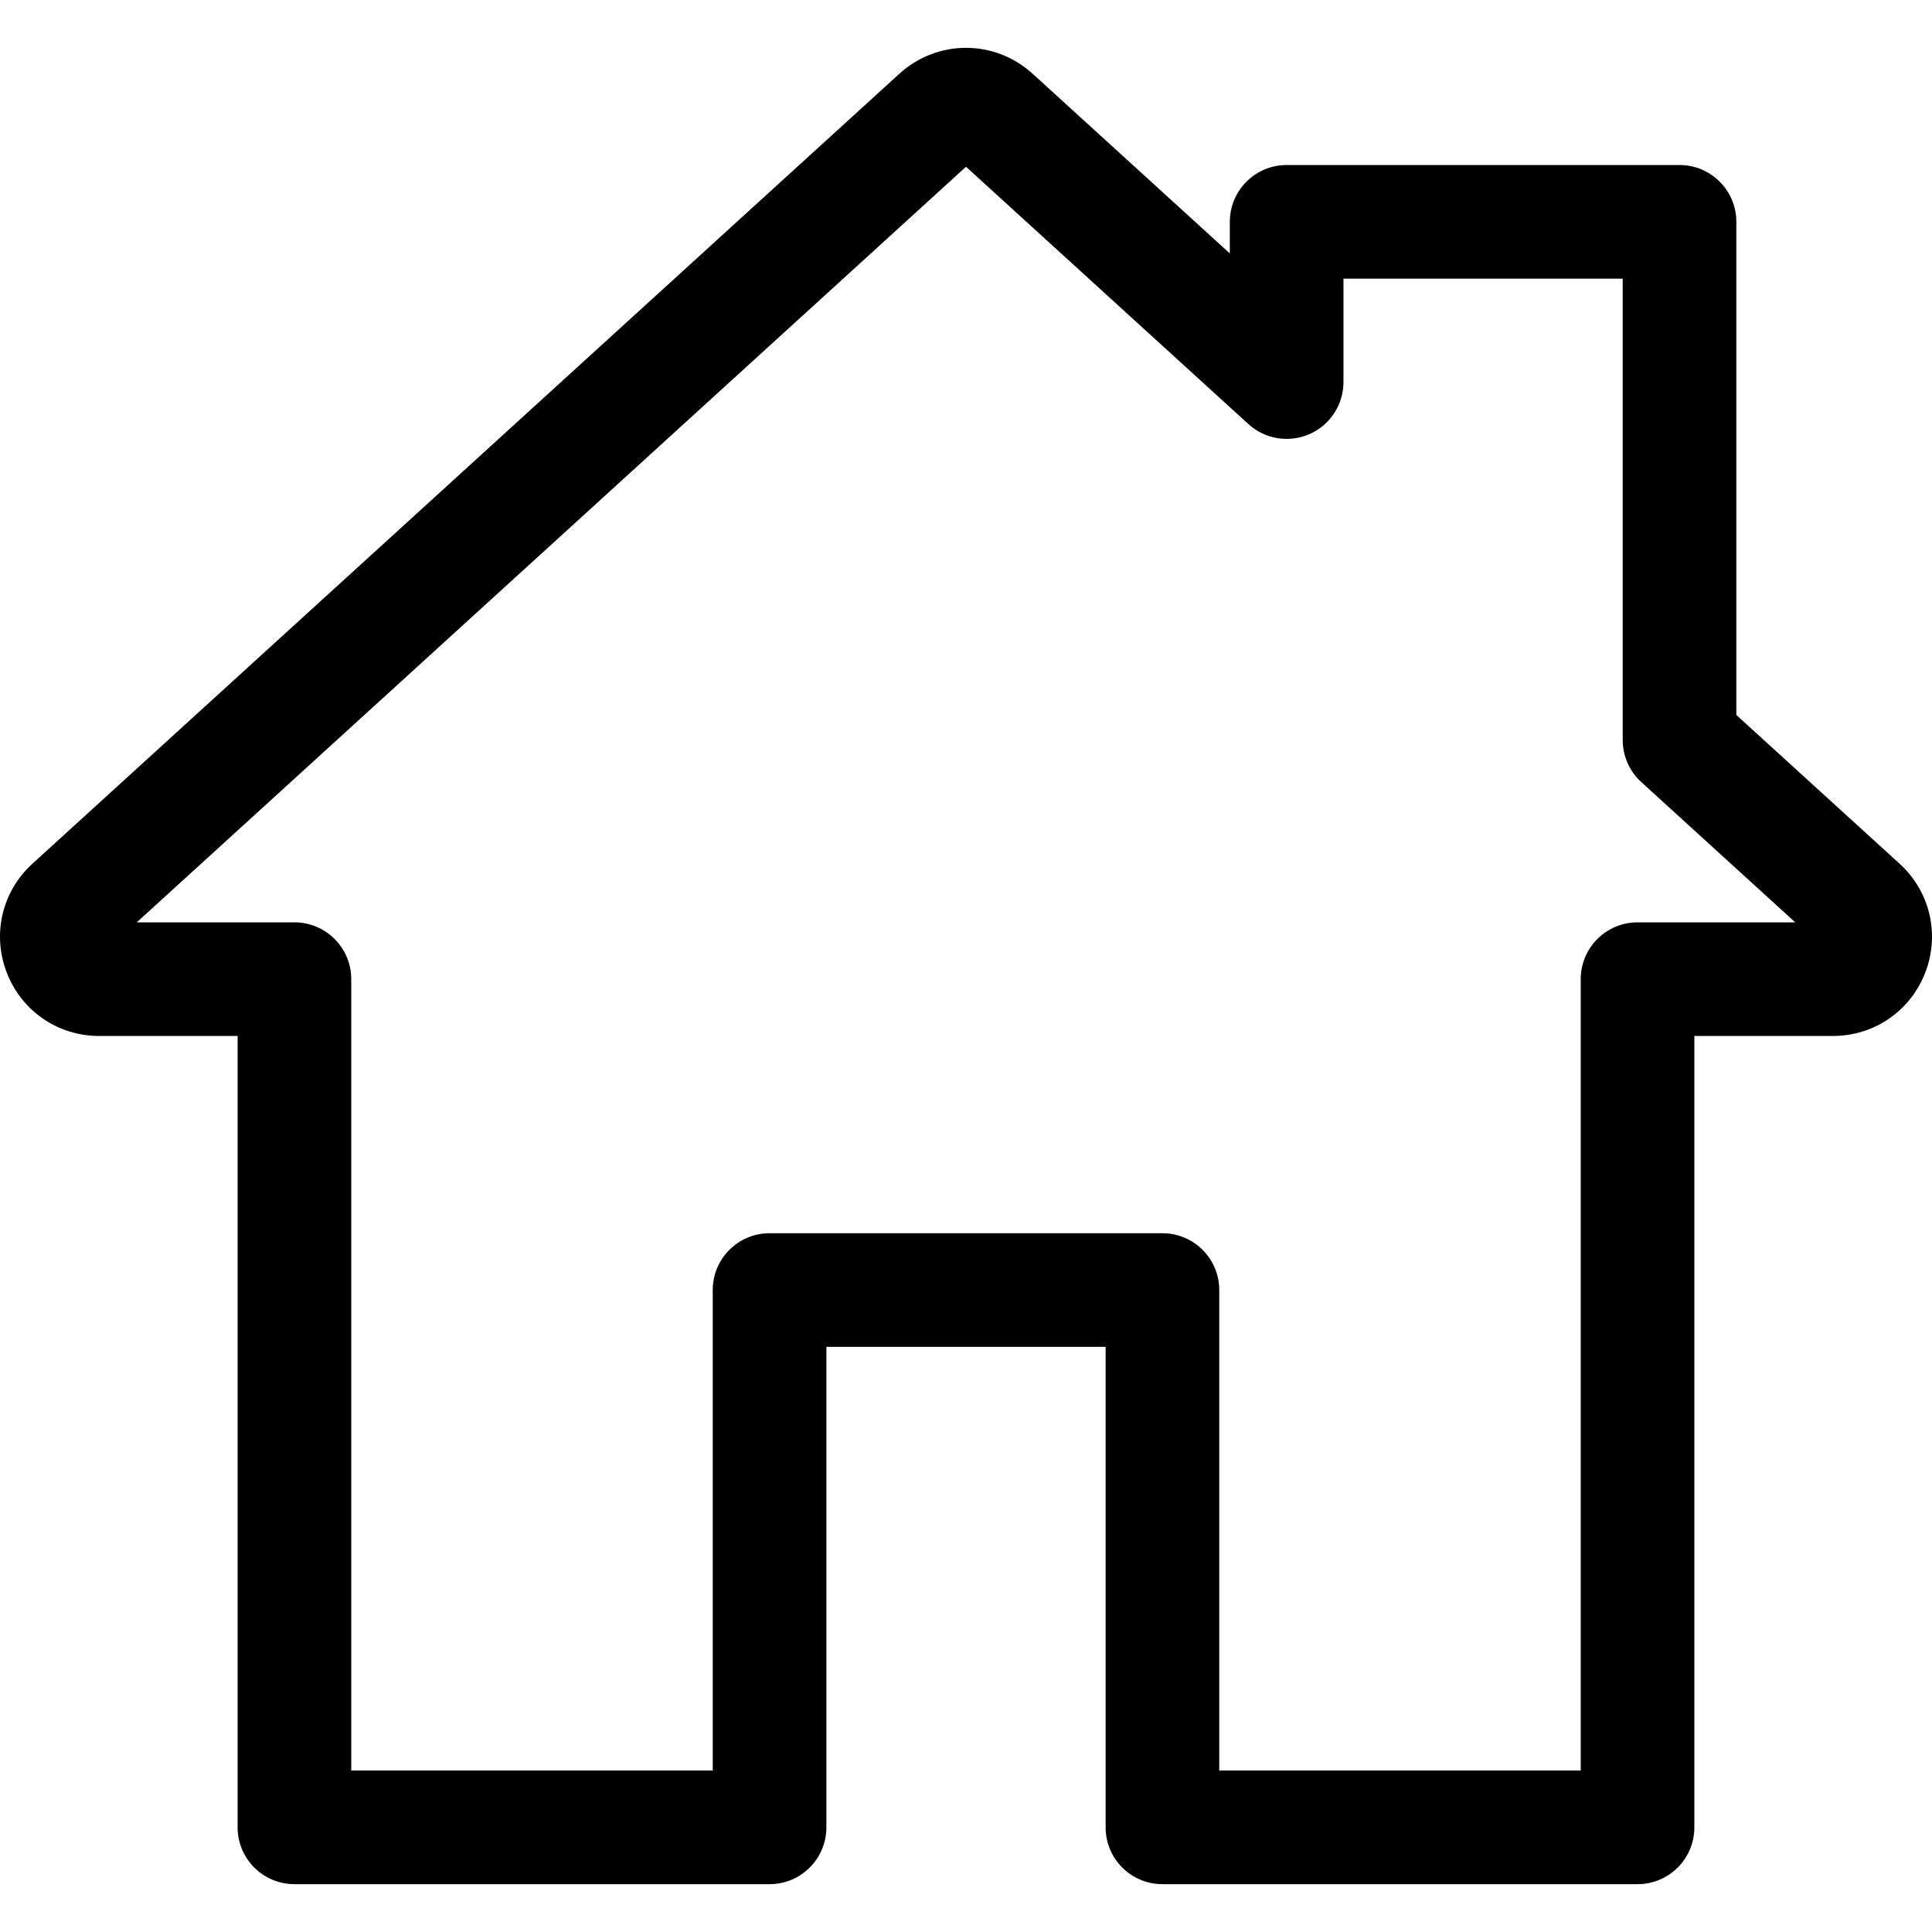
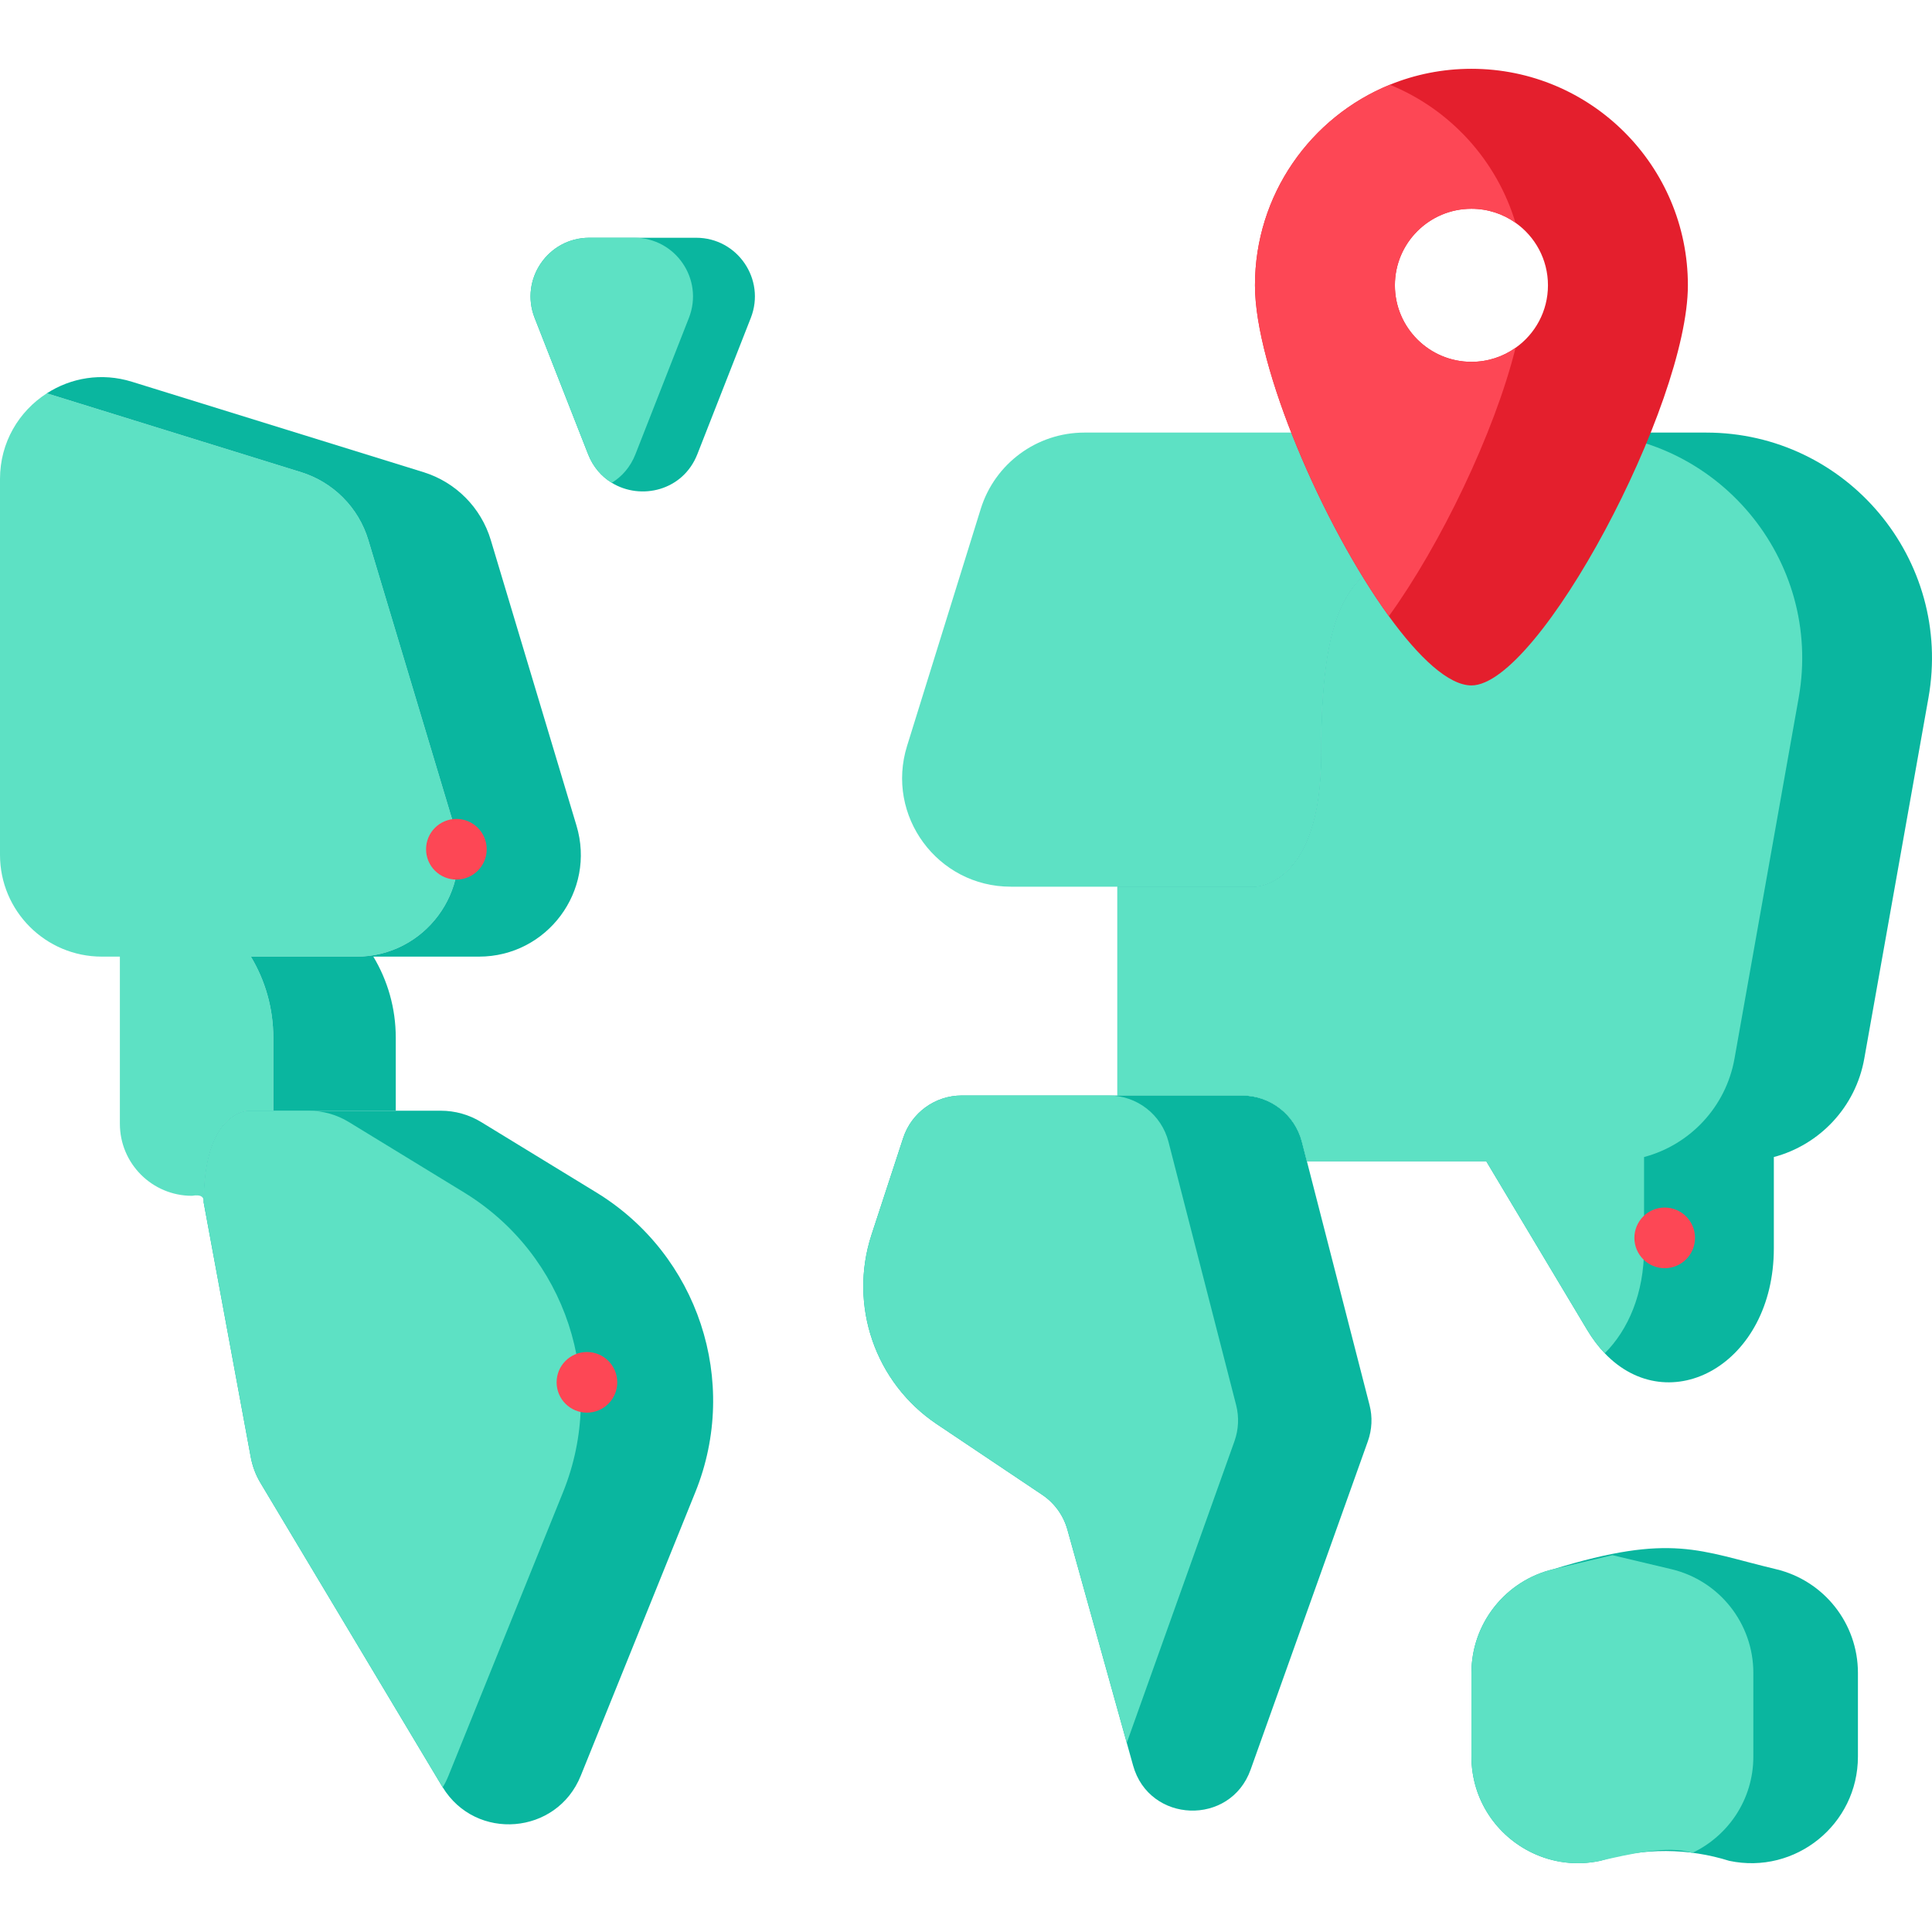
- <svg xmlns="http://www.w3.org/2000/svg" version="1.1" id="Capa_1" x="0px" y="0px" viewBox="0 0 512 512" style="enable-background:new 0 0 512 512;" xml:space="preserve">
+ <svg xmlns="http://www.w3.org/2000/svg" id="Capa_1" enable-background="new 0 0 490 490" height="512" viewBox="0 0 490 490" width="512">
  <g>
-     <g>
-       <path d="M503.401,228.884l-43.253-39.411V58.79c0-8.315-6.741-15.057-15.057-15.057H340.976c-8.315,0-15.057,6.741-15.057,15.057    v8.374l-52.236-47.597c-10.083-9.189-25.288-9.188-35.367-0.001L8.598,228.885c-8.076,7.36-10.745,18.7-6.799,28.889    c3.947,10.189,13.557,16.772,24.484,16.772h36.689v209.721c0,8.315,6.741,15.057,15.057,15.057h125.913    c8.315,0,15.057-6.741,15.057-15.057V356.931H293v127.337c0,8.315,6.741,15.057,15.057,15.057h125.908    c8.315,0,15.057-6.741,15.056-15.057V274.547h36.697c10.926,0,20.537-6.584,24.484-16.772    C514.147,247.585,511.479,236.245,503.401,228.884z M433.965,244.433c-8.315,0-15.057,6.741-15.057,15.057v209.721h-95.793    V341.874c0-8.315-6.742-15.057-15.057-15.057H203.942c-8.315,0-15.057,6.741-15.057,15.057v127.337h-95.8V259.49    c0-8.315-6.741-15.057-15.057-15.057H36.245l219.756-200.24l74.836,68.191c4.408,4.016,10.771,5.051,16.224,2.644    c5.454-2.41,8.973-7.812,8.973-13.774V73.847h74.002v122.276c0,4.237,1.784,8.276,4.916,11.13l40.803,37.18H433.965z" />
+     <path d="m90.418 242.623h-26.793c3.609 5.998 5.691 13.033 5.691 20.559v18.518h-6.316c-.338 0-11.351.174-11.351 23.235.121-1.226-.53-2.088-2.963-1.651-10.09 0-18.283-8.172-18.283-18.283v-42.379h-4.583c-14.254.001-25.82-11.555-25.82-25.808v-95.34c0-9.31 4.83-17.196 11.874-21.718l64.476 19.995c8.193 2.543 14.612 9.003 17.073 17.237l21.728 72.402c4.973 16.561-7.434 33.233-24.733 33.233z" fill="#5de1c4" />
+     <path d="m121.477 242.623h-26.793c3.609 5.998 5.691 13.033 5.691 20.559v18.518h-31.059v-18.518c0-7.526-2.082-14.561-5.691-20.559h26.793c17.298 0 29.705-16.673 24.732-33.233l-21.728-72.402c-2.461-8.234-8.88-14.694-17.073-17.237l-64.475-19.994c6.111-3.937 13.873-5.332 21.595-2.933l73.94 22.928c8.193 2.543 14.612 9.003 17.073 17.237l21.728 72.402c4.973 16.56-7.435 33.232-24.733 33.232z" fill="#0ab69f" />
+     <path d="m346.928 365.516-29.746 83.312c-5.137 14.376-25.717 13.648-29.808-1.066l-1.6-5.742-15.063-54.089c-1.005-3.589-3.261-6.716-6.357-8.798l-26.752-17.934c-15.658-10.5-22.415-30.115-16.57-48.029l8.029-24.537c2.102-6.429 8.101-10.787 14.868-10.787h71.121c7.137 0 13.371 4.84 15.145 11.751l1.261 4.912 15.893 61.851c.779 3.024.625 6.213-.421 9.156z" fill="#0ab69f" />
+     <path d="m313.091 365.516-27.316 76.504-15.063-54.089c-1.005-3.589-3.261-6.716-6.357-8.798l-26.752-17.934c-15.658-10.5-22.415-30.115-16.57-48.029l8.029-24.537c2.102-6.429 8.101-10.787 14.868-10.787h37.283c7.137 0 13.371 4.84 15.145 11.751l1.261 4.912 15.893 61.851c.778 3.024.625 6.213-.421 9.156z" fill="#5de1c4" />
+     <path d="m471.215 424.28v21.225c0 17.196-15.832 30.013-32.648 26.445-10.262-3.214-21.52-3.418-32.72 0-6.081 1.292-12.038.441-17.165-1.999-9.044-4.286-15.494-13.474-15.494-24.445v-21.226c0-12.52 8.613-23.409 20.795-26.301 30.114-9.245 36.971-4.639 56.437 0 12.192 2.892 20.795 13.781 20.795 26.301z" fill="#0ab69f" />
+     <path d="m444.689 424.28v21.225c0 10.972-6.45 20.159-15.494 24.445-6.107-2.055-16.495.418-23.348 1.999-6.081 1.292-12.038.441-17.165-1.999-9.044-4.286-15.494-13.474-15.494-24.445v-21.225c0-12.52 8.613-23.409 20.795-26.301l14.96-3.548 14.95 3.548c12.193 2.892 20.796 13.781 20.796 26.301z" fill="#5de1c4" />
+     <path d="m363.109 140.464c-22.558 0-28.034 16.406-28.034 50.582s-17.083 33.838-17.083 33.838h-34.566c-.01 0-.021 0-.021 0h-27.06c-18.559 0-31.807-17.985-26.291-35.704l18.683-60.108c3.579-11.515 14.232-19.359 26.291-19.359h107.214c.001 0 3.425 30.751-19.133 30.751z" fill="#5de1c4" />
+     <path d="m489.098 176.999-16.273 91.485c-2.184 12.305-11.33 21.882-22.938 24.968v23.122c0 29.521-26.527 43.753-42.882 26.65-1.6-1.682-3.107-3.661-4.481-5.957l-25.583-42.759h-45.486l-1.261-4.912c-1.774-6.911-8.008-11.751-15.145-11.751h-31.654v-52.961h1.682.021 32.894s17.083.338 17.083-33.838 5.476-50.582 28.034-50.582 19.134-30.751 19.134-30.751h50.48c35.642 0 62.62 32.207 56.375 67.286z" fill="#0ab69f" />
+     <path d="m456.183 176.999-16.273 91.485c-2.184 12.305-11.331 21.882-22.938 24.968v23.122c0 11.536-4.05 20.743-9.967 26.65-1.6-1.682-3.107-3.661-4.481-5.957l-25.583-42.759h-45.486l-1.261-4.912c-1.774-6.911-8.008-11.751-15.145-11.751h-31.654v-52.961h1.682.021 32.894s17.083.338 17.083-33.838 5.476-50.582 28.034-50.582 19.134-30.751 19.134-30.751h17.565c35.642 0 62.62 32.207 56.375 67.286z" fill="#5de1c4" />
+     <path d="m176.366 378.415-29.08 71.972c-6.06 15.001-26.598 16.663-35.007 2.912-.041-.062-.082-.113-.113-.174l-46.091-77.006c-1.21-2.01-2.041-4.225-2.471-6.521l-11.956-64.661c0-23.061 11.013-23.235 11.351-23.235h48.788c3.609 0 7.157.984 10.254 2.881l29.223 17.862c25.81 15.79 36.422 47.915 25.102 75.97z" fill="#0ab69f" />
+     <path d="m142.816 378.415-29.08 71.972c-.42 1.036-.902 2.01-1.456 2.912-.041-.062-.082-.113-.113-.174l-46.091-77.006c-1.21-2.01-2.041-4.225-2.471-6.521l-11.956-64.661c0-23.061 11.013-23.235 11.351-23.235h15.237c3.609 0 7.157.984 10.254 2.881l29.223 17.862c25.809 15.79 36.422 47.915 25.102 75.97z" fill="#5de1c4" />
+     <path d="m190.424 80.623-13.556 34.566c-3.661 9.331-14.376 11.751-21.707 7.26-2.574-1.569-4.727-3.989-6.009-7.26l-13.556-34.566c-3.824-9.762 3.374-20.323 13.864-20.323h27.101c10.49 0 17.688 10.561 13.863 20.323z" fill="#0ab69f" />
+     <path d="m174.725 80.623-13.556 34.566c-1.282 3.271-3.435 5.691-6.009 7.26-2.574-1.569-4.727-3.989-6.009-7.26l-13.556-34.566c-3.823-9.762 3.375-20.323 13.865-20.323h11.413c10.479 0 17.677 10.561 13.852 20.323z" fill="#5de1c4" />
+     <path d="m373.189 17.449c-7.321 0-14.304 1.436-20.692 4.04-20.067 8.172-34.207 27.87-34.207 50.869 0 20.805 17.226 60.836 33.961 83.917 7.649 10.562 15.196 17.565 20.938 17.565 17.196 0 54.899-71.162 54.899-101.482s-24.579-54.909-54.899-54.909zm11.197 70.762c-3.168 2.246-7.024 3.558-11.197 3.558-10.715 0-19.411-8.695-19.411-19.41 0-10.725 8.695-19.41 19.411-19.41 4.163 0 8.008 1.302 11.166 3.538 4.983 3.507 8.244 9.31 8.244 15.873 0 6.551-3.24 12.344-8.213 15.851z" fill="#e41f2d" />
+     <g fill="#fd4755">
+       <path d="m373.189 91.769c-10.715 0-19.411-8.695-19.411-19.41 0-10.725 8.695-19.41 19.411-19.41 4.163 0 8.008 1.302 11.166 3.538-4.789-15.914-16.611-28.783-31.859-34.996-20.067 8.172-34.207 27.87-34.207 50.869 0 20.805 17.226 60.836 33.961 83.917 13.074-18.078 26.803-46.573 32.135-68.065-3.168 2.244-7.023 3.557-11.196 3.557z" />
+       <g>
+         <circle cx="422.205" cy="313.954" r="7.69" />
+         <circle cx="115.748" cy="215.389" r="7.69" />
+         <circle cx="148.859" cy="350.591" r="7.69" />
+       </g>
    </g>
  </g>
-   <g>
- </g>
-   <g>
- </g>
-   <g>
- </g>
-   <g>
- </g>
-   <g>
- </g>
-   <g>
- </g>
-   <g>
- </g>
-   <g>
- </g>
-   <g>
- </g>
-   <g>
- </g>
-   <g>
- </g>
-   <g>
- </g>
-   <g>
- </g>
-   <g>
- </g>
-   <g>
- </g>
</svg>
